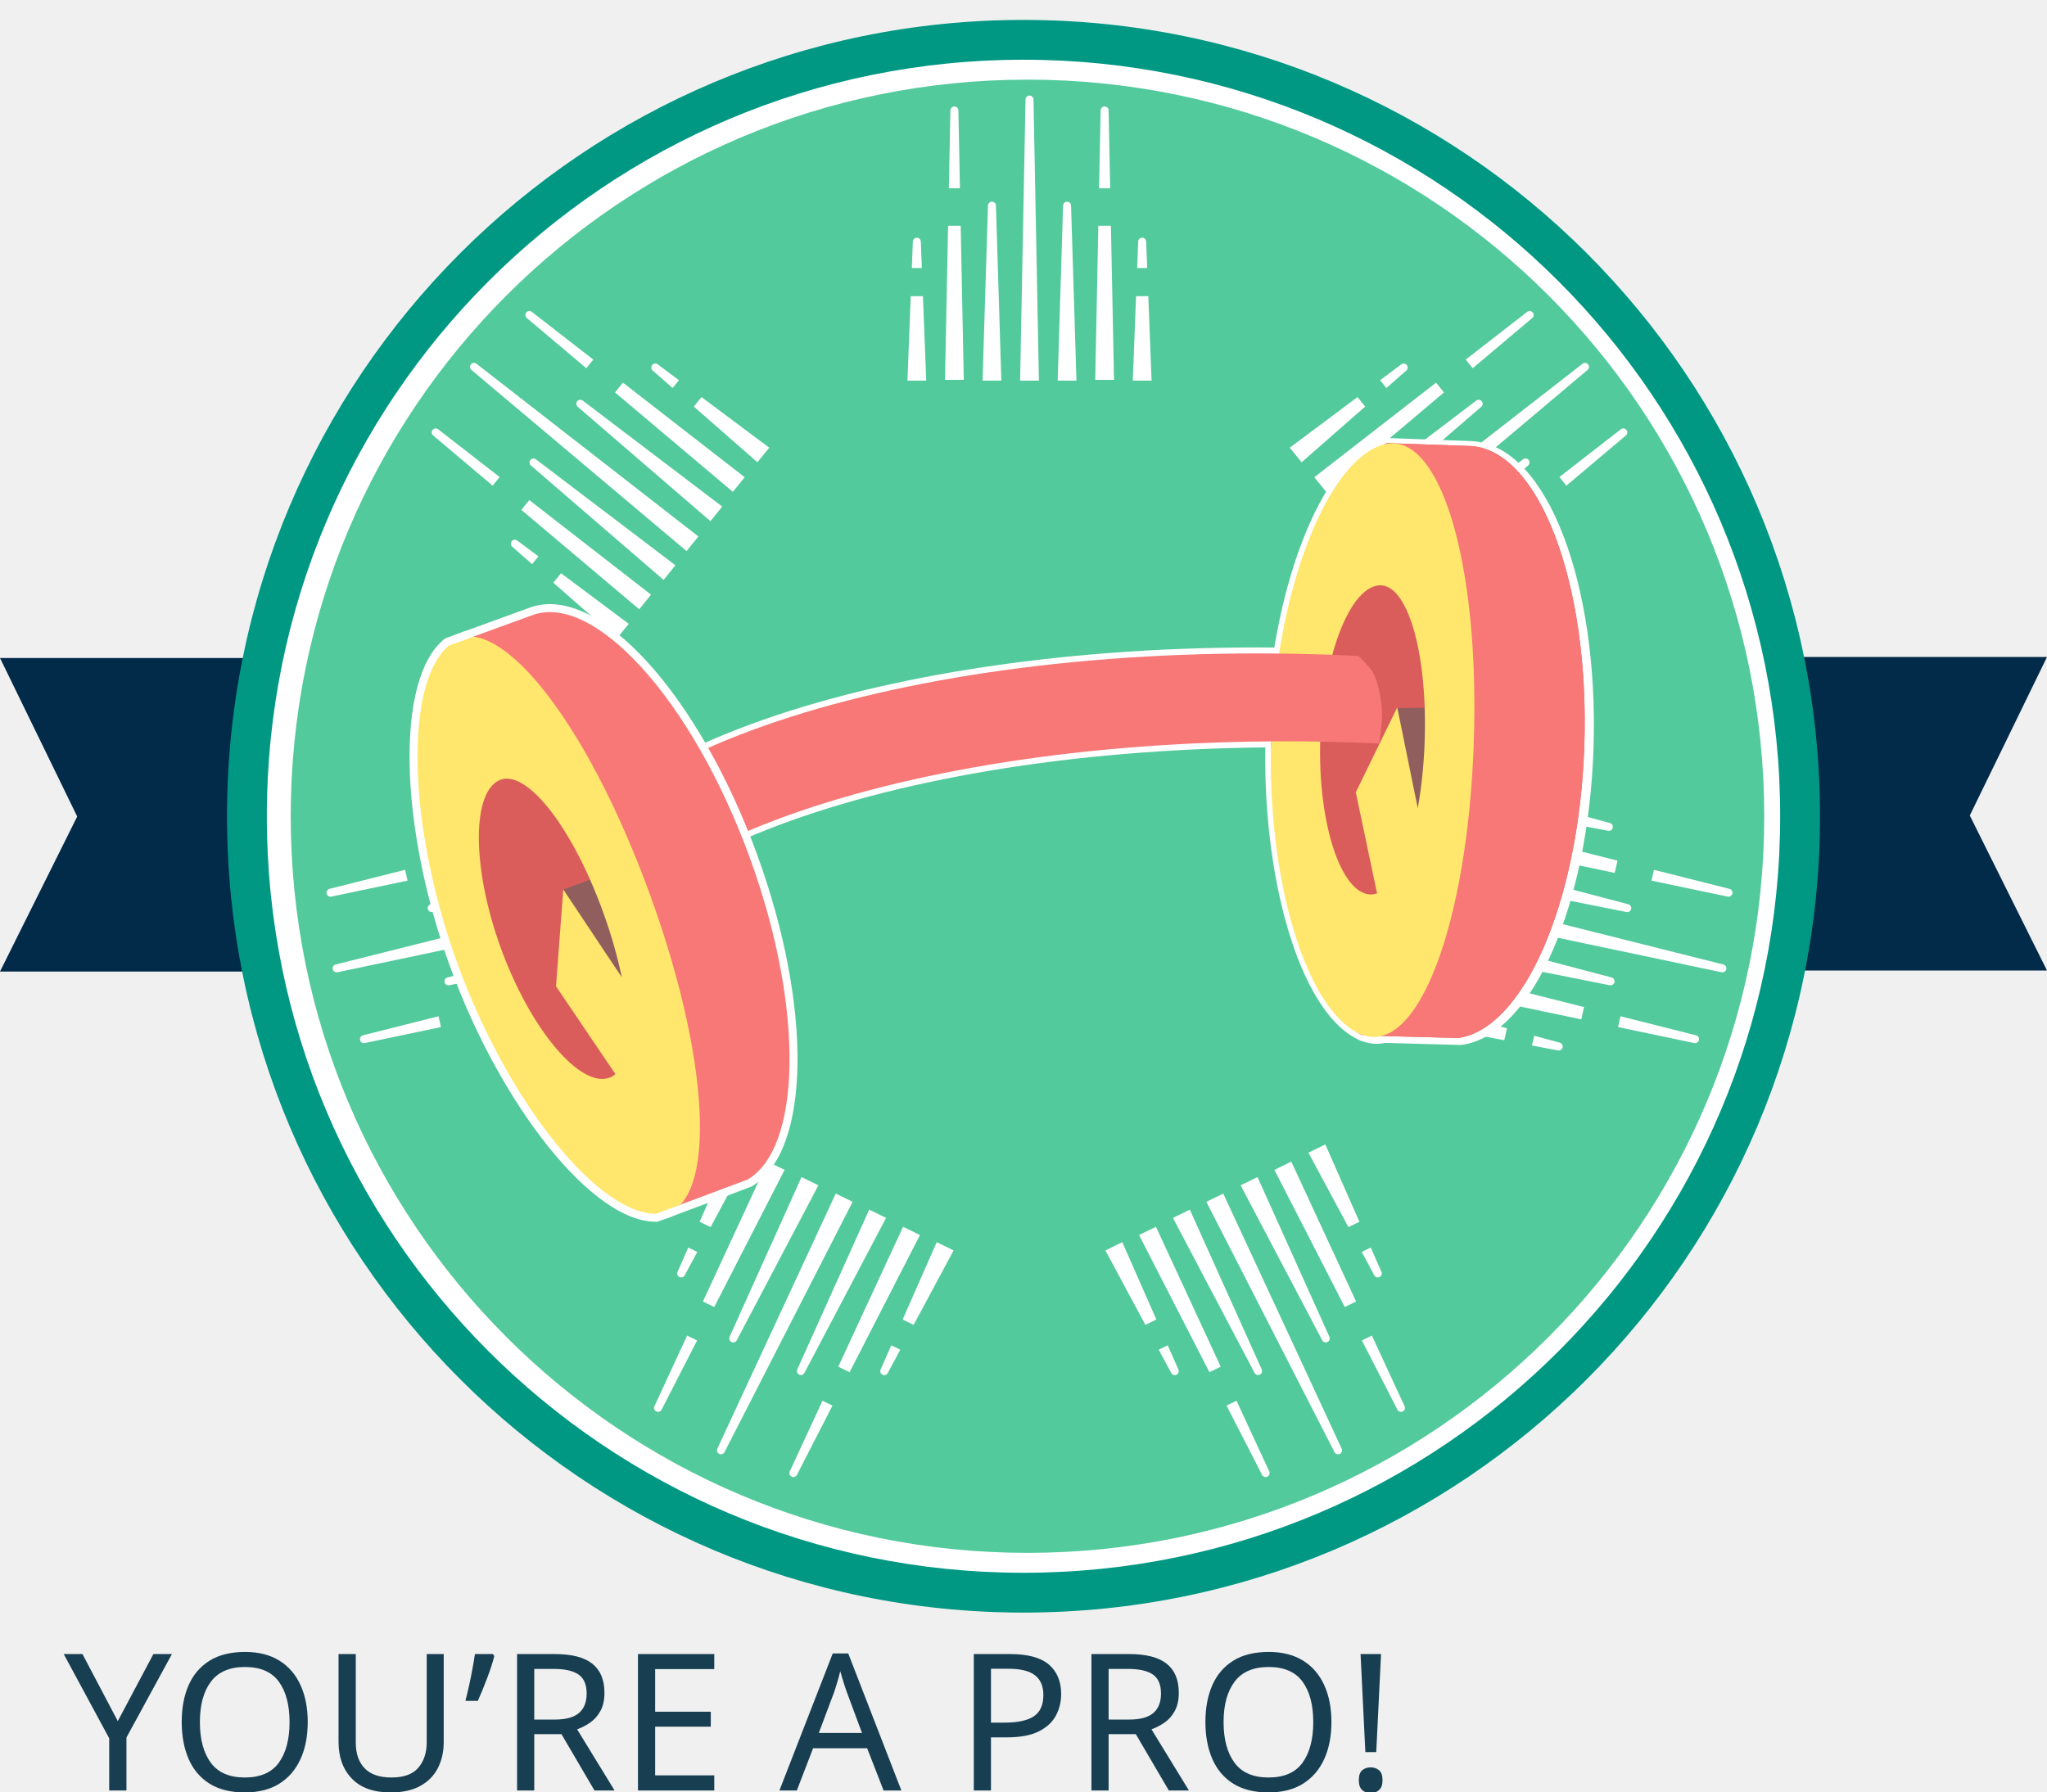
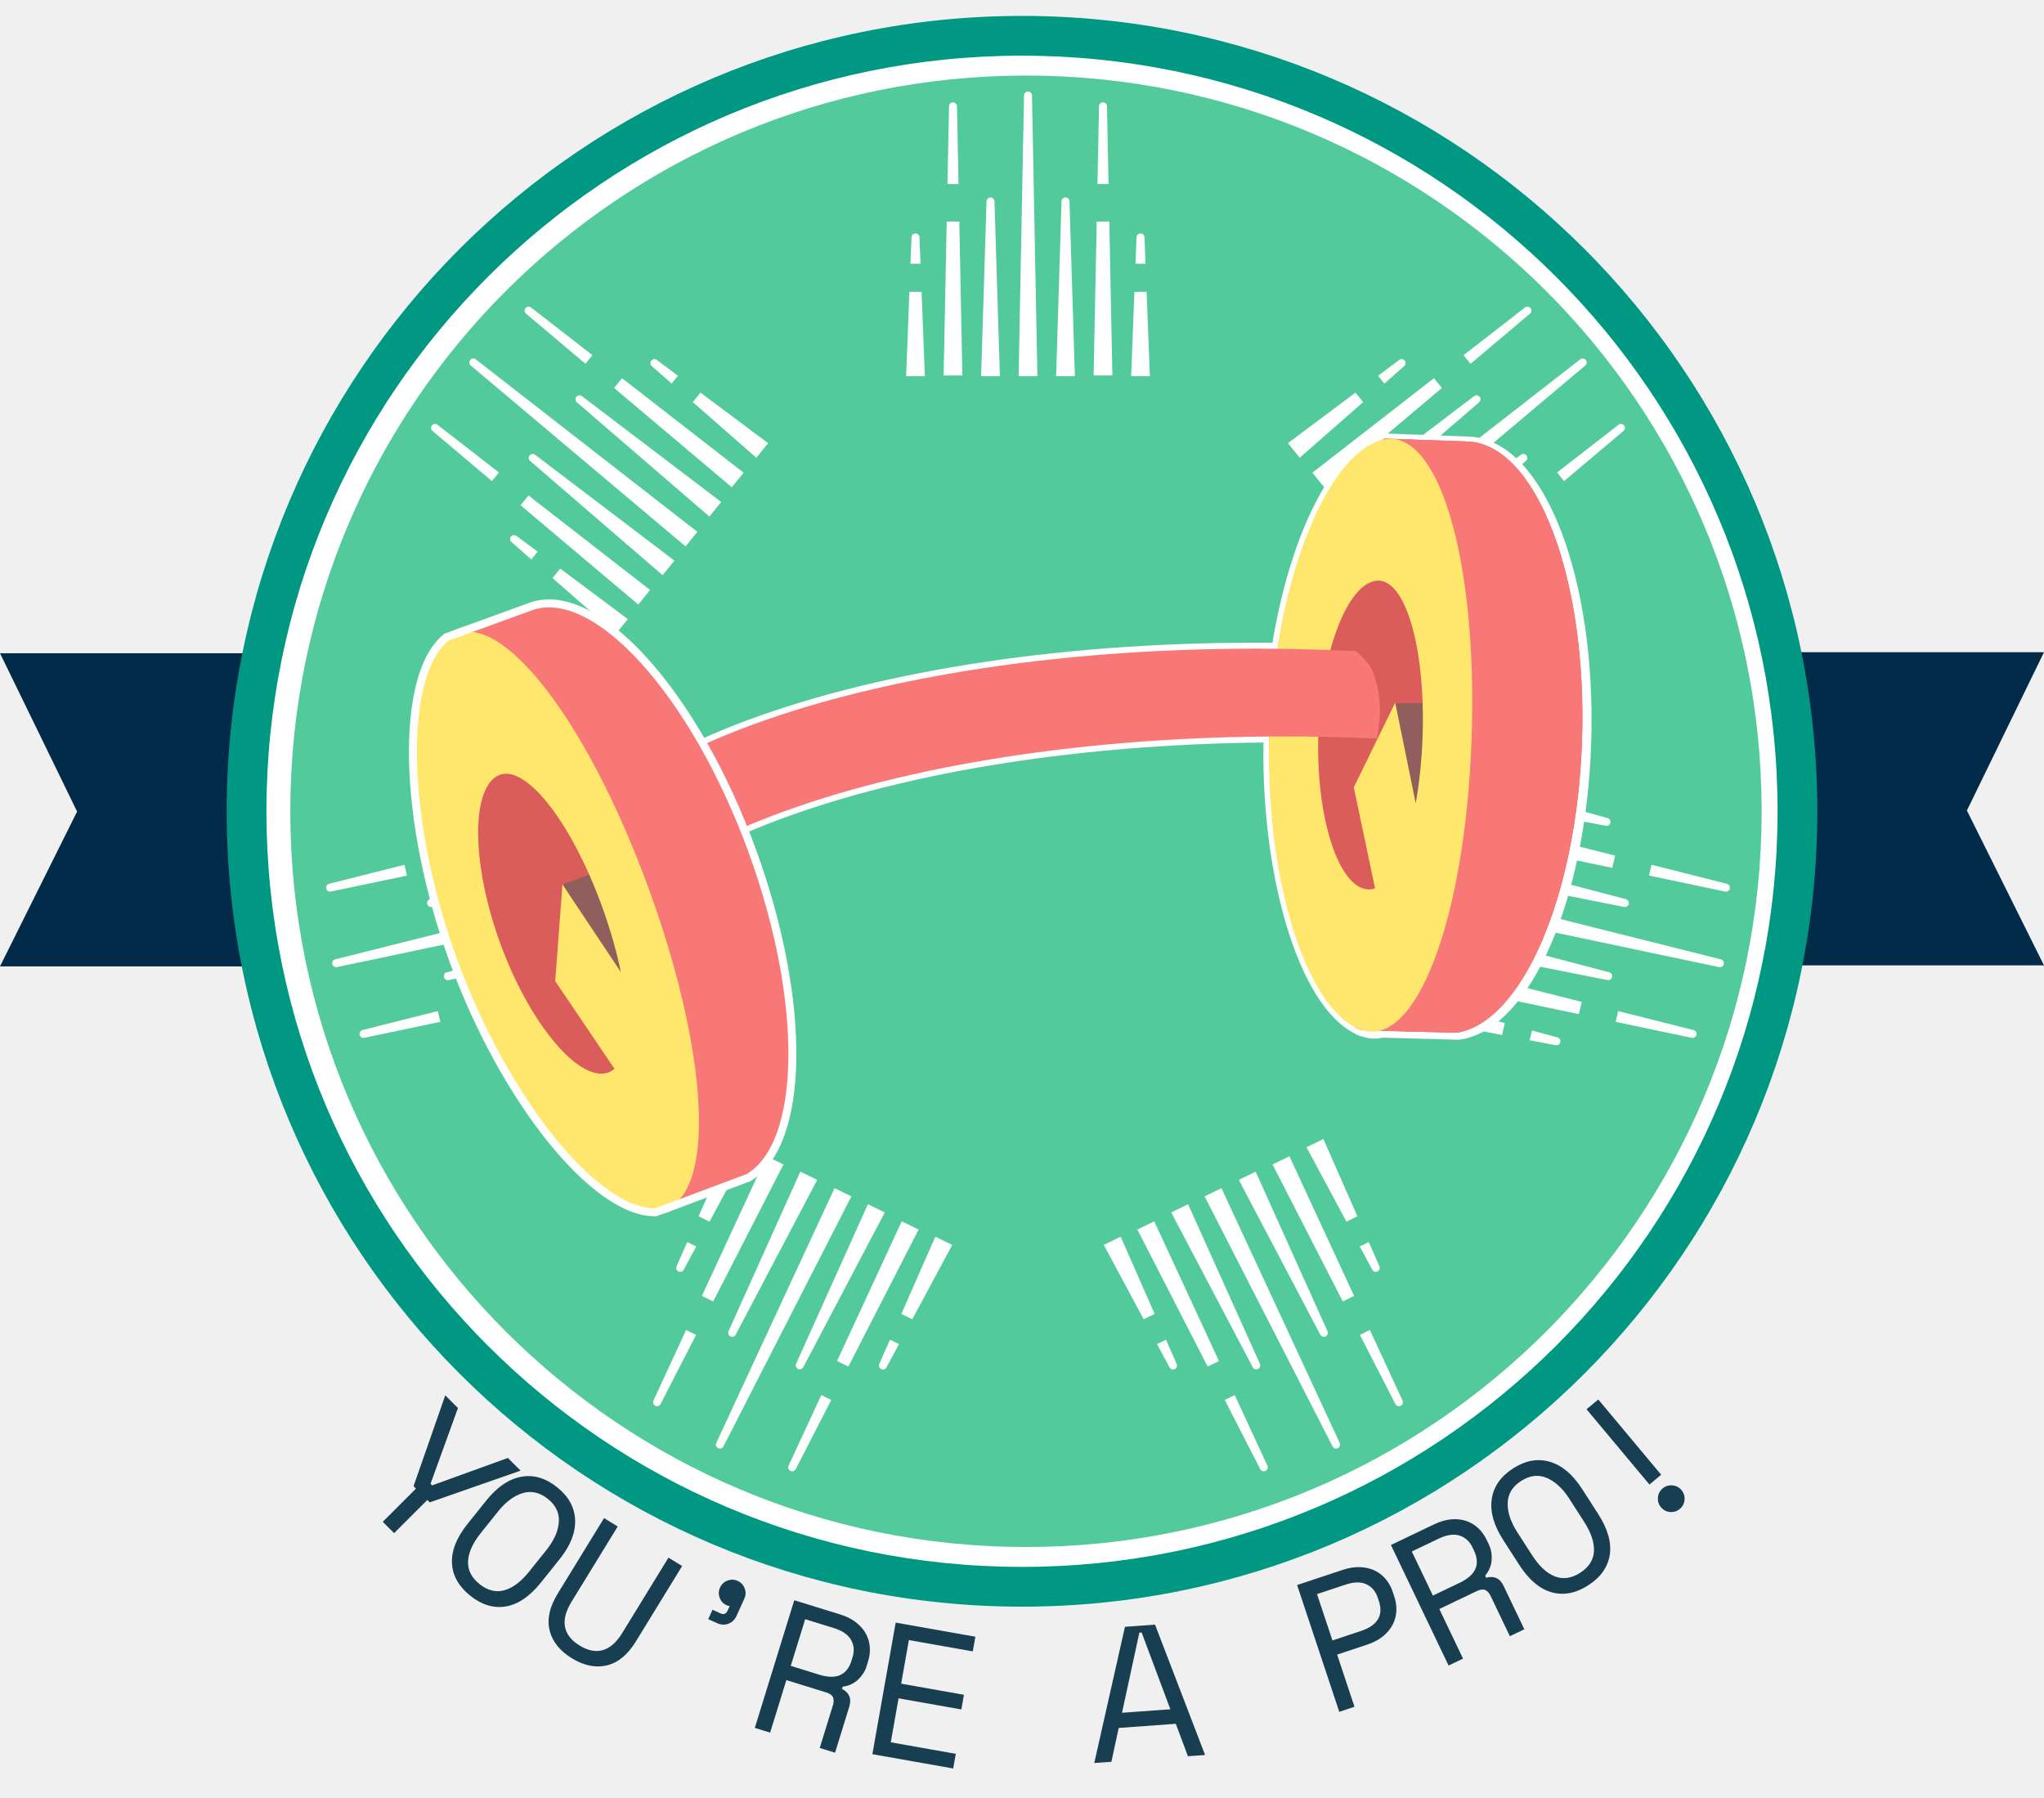
- <svg xmlns="http://www.w3.org/2000/svg" xmlns:xlink="http://www.w3.org/1999/xlink" width="514px" height="450px" viewBox="0 0 514 450" version="1.1">
+ <svg xmlns="http://www.w3.org/2000/svg" xmlns:xlink="http://www.w3.org/1999/xlink" width="514px" height="452px" viewBox="0 0 514 452" version="1.1">
  <defs>
    <circle id="path-1" cx="376" cy="384" r="185" />
    <path d="M28.298,0 L48.693,0 L48.693,0 C66.023,0 80.071,34.45 80.071,76.946 C80.071,117.489 67.284,150.709 51.06,153.676 L28.298,153.892" id="path-3" />
  </defs>
  <g id="badges" stroke="none" stroke-width="1" fill="none" fill-rule="evenodd">
-     <g id="Next-stop,-the-moon" transform="translate(-118, -179)">
-       <g id="text_on-path" transform="translate(35, 44)">
-         <circle id="Oval" fill-opacity="0" fill="#7EC595" transform="translate(340, 340) rotate(46) translate(-340, -340) " cx="340" cy="340" r="240" />
-         <text id="YOU’RE-A-PRO!" font-family="SpaceMono-Regular, Space Mono" font-size="48" font-weight="normal" line-spacing="65" letter-spacing="0.5" fill="#183E51">
-           <tspan x="99" y="584.68">YOU’RE A PRO!</tspan>
-         </text>
+     <g id="Next-stop,-the-moon" transform="translate(-118, -180)">
+       <g id="text_on-path" transform="translate(375, 384) rotate(45) translate(-375, -384) translate(35, 44)">
+         <circle id="Oval" fill-opacity="0" fill="#FFFFFF" transform="translate(340, 340) rotate(-223) translate(-340, -340) " cx="340" cy="340" r="240" />
+         <path d="M352.672,568.192 L351.808,568.192 L341.296,546.4 L345.808,546.4 L354.4,564.736 L354.976,564.736 L363.568,546.4 L368.08,546.4 L357.568,568.192 L356.704,568.192 L356.704,580 L352.672,580 L352.672,568.192 Z M367.29,557.797 C366.812,553.471 367.474,550.001 369.278,547.387 C371.081,544.773 373.828,543.262 377.517,542.854 C381.207,542.446 384.217,543.32 386.548,545.477 C388.88,547.633 390.285,550.874 390.763,555.2 L391.586,562.643 C392.079,567.096 391.42,570.597 389.61,573.148 C387.799,575.698 385.049,577.178 381.36,577.586 C377.67,577.994 374.663,577.152 372.339,575.058 C370.015,572.965 368.606,569.692 368.114,565.239 L367.29,557.797 Z M380.948,573.865 C383.524,573.58 385.359,572.483 386.452,570.575 C387.544,568.668 387.91,566.076 387.547,562.8 L386.787,555.93 C386.449,552.876 385.533,550.483 384.037,548.749 C382.541,547.015 380.505,546.29 377.929,546.575 C375.353,546.86 373.524,548.012 372.444,550.031 C371.363,552.05 370.992,554.586 371.33,557.64 L372.09,564.51 C372.452,567.786 373.375,570.235 374.858,571.858 C376.342,573.481 378.372,574.15 380.948,573.865 Z M395.28,539.054 L400.467,560.714 C401.1,563.359 402.194,565.211 403.747,566.27 C405.301,567.33 407.275,567.572 409.672,566.999 C412.068,566.425 413.719,565.314 414.624,563.666 C415.529,562.017 415.664,559.871 415.031,557.226 L409.844,535.566 L413.765,534.627 L418.952,556.287 C419.861,560.083 419.559,563.216 418.044,565.685 C416.529,568.153 414.029,569.805 410.544,570.64 C407.058,571.474 404.081,571.134 401.613,569.62 C399.144,568.105 397.455,565.449 396.546,561.653 L391.358,539.993 L395.28,539.054 Z M424.334,531.73 C424.007,530.861 424.034,530.004 424.417,529.159 C424.799,528.314 425.424,527.728 426.293,527.4 C427.161,527.073 428.018,527.101 428.863,527.483 C429.708,527.866 430.295,528.491 430.622,529.359 L432.281,533.761 C432.665,534.779 432.659,535.739 432.264,536.64 C431.868,537.542 431.161,538.184 430.143,538.568 L427.853,539.431 L426.938,537.006 L429.049,536.21 C429.858,535.906 430.093,535.304 429.754,534.406 L429.331,533.283 C429.125,533.463 428.888,533.604 428.618,533.705 C427.78,534.021 426.938,533.988 426.093,533.606 C425.247,533.223 424.661,532.598 424.334,531.73 Z M474.145,540.631 L470.579,542.513 L465.337,532.58 C464.949,531.844 464.48,531.368 463.932,531.151 C463.383,530.934 462.684,531.049 461.835,531.497 L452.581,536.381 L459.033,548.607 L455.467,550.489 L439.785,520.773 L450.397,515.172 C451.926,514.366 453.371,513.883 454.735,513.724 C456.098,513.566 457.349,513.656 458.488,513.996 C459.626,514.336 460.644,514.894 461.541,515.668 C462.438,516.443 463.171,517.368 463.738,518.444 L464.411,519.717 C464.993,520.821 465.271,522.085 465.245,523.51 C465.219,524.935 464.726,526.281 463.767,527.547 L464.035,528.056 C464.959,527.75 465.803,527.738 466.568,528.022 C467.333,528.306 467.977,528.943 468.5,529.934 L474.145,540.631 Z M450.833,533.07 L457.455,529.575 C459.465,528.515 460.73,527.295 461.251,525.917 C461.772,524.538 461.591,523.014 460.71,521.344 L460.307,520.58 C459.515,519.08 458.389,518.128 456.927,517.724 C455.465,517.319 453.73,517.647 451.72,518.708 L445.098,522.203 L450.833,533.07 Z M461.795,506.716 L478.475,495.055 L480.62,498.124 L467.244,507.474 L473.625,516.601 L486.764,507.416 L488.909,510.484 L475.77,519.67 L482.205,528.875 L495.817,519.36 L497.962,522.428 L481.046,534.254 L461.795,506.716 Z M529.601,474.899 L520.182,485.79 L524.897,493.105 L522.072,496.373 L503.314,466.697 L508.275,460.961 L540.346,475.243 L537.52,478.51 L529.601,474.899 Z M506.913,465.177 L518.072,482.506 L526.047,473.285 L507.29,464.741 L506.913,465.177 Z M545.983,433.911 L558.343,440.103 L556.537,443.708 L526.496,428.658 L531.871,417.929 C532.645,416.384 533.54,415.15 534.557,414.228 C535.574,413.306 536.644,412.652 537.768,412.266 C538.891,411.881 540.043,411.742 541.224,411.85 C542.404,411.959 543.538,412.285 544.626,412.83 L545.913,413.475 C547,414.02 547.948,414.736 548.756,415.624 C549.563,416.512 550.153,417.532 550.524,418.684 C550.895,419.836 551.016,421.096 550.886,422.462 C550.756,423.829 550.312,425.27 549.552,426.787 L545.983,433.911 Z M542.635,432.234 L545.989,425.539 C547.996,421.533 547.283,418.671 543.85,416.951 L543.077,416.564 C541.561,415.804 540.09,415.685 538.666,416.206 C537.242,416.727 536.021,418.004 535.003,420.035 L531.649,426.73 L542.635,432.234 Z M574.77,396.121 L573.428,399.924 L562.836,396.186 C562.052,395.909 561.384,395.877 560.834,396.09 C560.284,396.303 559.849,396.862 559.529,397.768 L556.047,407.635 L569.083,412.236 L567.742,416.038 L536.057,404.857 L540.05,393.541 C540.625,391.911 541.359,390.575 542.253,389.533 C543.146,388.491 544.127,387.709 545.193,387.186 C546.26,386.663 547.386,386.382 548.571,386.342 C549.756,386.302 550.921,386.484 552.068,386.889 L553.426,387.368 C554.603,387.783 555.665,388.523 556.613,389.587 C557.561,390.651 558.113,391.974 558.267,393.556 L558.81,393.747 C559.281,392.895 559.893,392.314 560.647,392.003 C561.402,391.693 562.307,391.724 563.363,392.096 L574.77,396.121 Z M552.517,406.39 L555.008,399.328 C555.764,397.186 555.866,395.432 555.313,394.066 C554.76,392.7 553.593,391.703 551.813,391.075 L550.998,390.787 C549.399,390.223 547.925,390.288 546.577,390.983 C545.229,391.678 544.177,393.097 543.421,395.239 L540.929,402.301 L552.517,406.39 Z M555.071,383.982 C550.818,383.058 547.74,381.326 545.836,378.784 C543.932,376.242 543.373,373.158 544.161,369.53 C544.948,365.903 546.735,363.327 549.522,361.804 C552.309,360.28 555.828,359.98 560.081,360.903 L567.399,362.492 C571.777,363.442 574.887,365.182 576.728,367.71 C578.57,370.238 579.097,373.316 578.309,376.943 C577.522,380.571 575.766,383.153 573.042,384.69 C570.318,386.227 566.767,386.521 562.389,385.57 L555.071,383.982 Z M574.651,376.149 C575.2,373.616 574.745,371.528 573.284,369.885 C571.824,368.241 569.483,367.07 566.262,366.371 L559.507,364.905 C556.505,364.253 553.944,364.36 551.824,365.226 C549.704,366.092 548.369,367.791 547.82,370.324 C547.27,372.857 547.78,374.957 549.35,376.624 C550.92,378.291 553.206,379.451 556.208,380.103 L562.963,381.569 C566.184,382.268 568.799,382.173 570.81,381.283 C572.82,380.393 574.101,378.682 574.651,376.149 Z M577.368,350.128 C576.444,350.045 575.684,349.648 575.089,348.936 C574.494,348.224 574.238,347.406 574.321,346.482 C574.403,345.557 574.801,344.798 575.512,344.203 C576.224,343.608 577.042,343.352 577.967,343.434 C578.891,343.517 579.651,343.914 580.246,344.626 C580.841,345.338 581.097,346.156 581.014,347.08 C580.931,348.004 580.534,348.764 579.822,349.359 C579.111,349.954 578.293,350.21 577.368,350.128 Z M547.049,342.116 L571.623,344.313 L571.281,348.138 L546.707,345.94 L547.049,342.116 Z" id="YOU’RE-A-PRO!" fill="#183E51" />
      </g>
      <path d="M379.679,422.745 L632,422.745 L612.613,383.811 L632,344 L373.388,344 L373.378,344.255 L118,344.255 L137.387,384.066 L118,423 L379.689,423 L379.679,422.745 Z" id="Combined-Shape" fill="#022A49" />
      <circle id="Oval" fill="#009883" cx="375" cy="384" r="200" />
      <circle id="Oval" fill="#FFFFFF" cx="375" cy="384" r="190" />
      <mask id="mask-2" fill="white">
        <use xlink:href="#path-1" />
      </mask>
      <use id="Mask" fill="#53CA9C" xlink:href="#path-1" />
      <path d="M243.455,298.807 L241.703,300.97 L226.761,288.365 L226.761,288.365 C226.338,288.009 226.285,287.378 226.641,286.956 C226.987,286.546 227.595,286.482 228.019,286.811 L228.019,286.811 L243.455,298.807 Z M250.903,304.595 L281.472,328.35 L278.505,332.014 L248.913,307.052 L250.903,304.595 Z M228.106,434.234 L209.15,439.013 L209.15,439.013 C208.629,439.144 208.305,439.663 208.416,440.188 C208.529,440.728 209.059,441.075 209.6,440.961 L209.6,440.961 L228.732,436.947 L228.106,434.234 Z M237.253,431.928 L274.792,422.465 L275.852,427.059 L237.964,435.009 L237.253,431.928 Z M324.528,530.798 L327.03,532.018 L318.109,549.414 L318.109,549.414 C317.857,549.905 317.254,550.099 316.763,549.847 C316.285,549.602 316.086,549.024 316.312,548.537 L316.312,548.537 L324.528,530.798 Z M328.492,522.238 L344.761,487.11 L348.999,489.177 L331.334,523.625 L328.492,522.238 Z M459.974,515.65 L468.895,533.046 L468.895,533.046 C469.14,533.523 469.718,533.722 470.205,533.497 C470.706,533.265 470.924,532.67 470.692,532.169 L462.477,514.43 L459.974,515.65 Z M455.67,507.257 L438.005,472.809 L442.243,470.742 L458.512,505.871 L455.67,507.257 Z M532.679,400.169 L533.305,397.456 L552.261,402.235 L552.261,402.235 C552.797,402.37 553.121,402.914 552.986,403.449 C552.855,403.969 552.337,404.294 551.811,404.183 L551.811,404.183 L532.679,400.169 Z M523.447,398.231 L485.559,390.281 L486.619,385.687 L524.158,395.15 L523.447,398.231 Z M487.794,271.477 L486.042,269.313 L501.478,257.318 L501.478,257.318 C501.914,256.979 502.542,257.058 502.881,257.494 C503.211,257.917 503.147,258.526 502.737,258.872 L502.737,258.872 L487.794,271.477 Z M480.584,277.559 L450.992,302.521 L448.025,298.856 L478.594,275.101 L480.584,277.559 Z M266.975,269.313 L265.223,271.477 L250.28,258.872 L250.28,258.872 C249.858,258.516 249.805,257.885 250.161,257.463 C250.507,257.052 251.115,256.988 251.539,257.318 L251.539,257.318 L266.975,269.313 Z M274.423,275.101 L304.992,298.856 L302.025,302.521 L272.433,277.559 L274.423,275.101 Z M219.712,397.456 L220.338,400.169 L201.206,404.183 L201.206,404.183 C200.665,404.297 200.135,403.95 200.021,403.41 C199.911,402.885 200.235,402.366 200.756,402.235 L200.756,402.235 L219.712,397.456 Z M228.859,395.15 L266.398,385.687 L267.458,390.281 L229.57,398.231 L228.859,395.15 Z M290.54,514.43 L282.325,532.169 L282.325,532.169 C282.099,532.656 282.298,533.234 282.776,533.479 C283.267,533.731 283.87,533.537 284.122,533.046 L284.122,533.046 L293.043,515.65 L290.54,514.43 Z M294.505,505.871 L310.774,470.742 L315.012,472.809 L297.347,507.257 L294.505,505.871 Z M425.987,532.018 L428.489,530.798 L436.705,548.537 L436.705,548.537 C436.937,549.038 436.719,549.633 436.218,549.865 C435.731,550.09 435.153,549.891 434.908,549.414 L434.908,549.414 L425.987,532.018 Z M421.683,523.625 L404.018,489.177 L408.256,487.11 L424.525,522.238 L421.683,523.625 Z M524.285,436.947 L543.417,440.961 L543.417,440.961 C543.943,441.071 544.461,440.747 544.592,440.227 C544.727,439.691 544.403,439.148 543.867,439.013 L543.867,439.013 L524.911,434.234 L524.285,436.947 Z M515.053,435.009 L477.165,427.059 L478.225,422.465 L515.764,431.928 L515.053,435.009 Z M511.314,300.97 L509.562,298.807 L524.998,286.811 L524.998,286.811 C525.434,286.472 526.062,286.551 526.401,286.987 C526.731,287.411 526.667,288.019 526.256,288.365 L526.256,288.365 L511.314,300.97 Z M504.104,307.052 L474.512,332.014 L471.545,328.35 L502.114,304.595 L504.104,307.052 Z M253.199,318.73 L251.616,320.685 L246.612,316.3 L246.612,316.3 C246.196,315.936 246.155,315.304 246.519,314.888 C246.863,314.496 247.451,314.434 247.869,314.746 L247.869,314.746 L253.199,318.73 Z M258.869,322.967 L275.871,335.673 L272.903,339.338 L256.94,325.35 L258.869,322.967 Z M249.777,439.121 L243.357,440.868 L243.357,440.868 C242.853,441.005 242.54,441.507 242.637,442.02 C242.741,442.563 243.264,442.919 243.807,442.815 L243.807,442.815 L250.343,441.572 L249.777,439.121 Z M256.608,437.261 L277.087,431.687 L278.148,436.281 L257.297,440.249 L256.608,437.261 Z M341.801,516.873 L344.063,517.976 L340.915,523.839 L340.915,523.839 C340.654,524.326 340.048,524.508 339.561,524.247 C339.101,524 338.909,523.441 339.119,522.963 L339.119,522.963 L341.801,516.873 Z M344.655,510.396 L353.211,490.972 L357.449,493.039 L347.41,511.74 L344.655,510.396 Z M459.935,493.425 L463.082,499.287 L463.082,499.287 C463.329,499.747 463.889,499.94 464.366,499.73 C464.872,499.507 465.101,498.917 464.879,498.411 L462.196,492.322 L459.935,493.425 Z M456.587,487.188 L446.549,468.487 L450.787,466.42 L459.343,485.844 L456.587,487.188 Z M515.265,386.405 L515.831,383.954 L522.251,385.701 L522.251,385.701 C522.784,385.846 523.098,386.396 522.953,386.929 C522.816,387.433 522.314,387.746 521.801,387.649 L521.801,387.649 L515.265,386.405 Z M508.311,385.082 L487.461,381.114 L488.521,376.52 L509.001,382.094 L508.311,385.082 Z M466.121,276.444 L464.538,274.489 L469.868,270.506 L469.868,270.506 C470.31,270.175 470.937,270.266 471.267,270.708 C471.58,271.127 471.518,271.715 471.125,272.059 L466.121,276.444 Z M460.797,281.109 L444.834,295.097 L441.867,291.433 L458.868,278.727 L460.797,281.109 Z M288.479,274.489 L286.896,276.444 L281.892,272.059 L281.892,272.059 C281.476,271.695 281.435,271.063 281.799,270.648 C282.143,270.255 282.731,270.193 283.149,270.506 L283.149,270.506 L288.479,274.489 Z M294.149,278.727 L311.15,291.433 L308.183,295.097 L292.22,281.109 L294.149,278.727 Z M237.186,383.954 L237.752,386.405 L231.215,387.649 L231.215,387.649 C230.673,387.752 230.149,387.396 230.046,386.853 C229.949,386.34 230.262,385.838 230.766,385.701 L230.766,385.701 L237.186,383.954 Z M244.016,382.094 L264.496,376.52 L265.556,381.114 L244.706,385.082 L244.016,382.094 Z M290.821,492.322 L288.138,498.411 L288.138,498.411 C287.928,498.889 288.121,499.449 288.581,499.695 C289.067,499.957 289.673,499.774 289.935,499.287 L289.935,499.287 L293.082,493.425 L290.821,492.322 Z M293.674,485.844 L302.23,466.42 L306.468,468.487 L296.43,487.188 L293.674,485.844 Z M408.954,517.976 L411.215,516.873 L413.898,522.963 L413.898,522.963 C414.12,523.468 413.891,524.059 413.386,524.281 C412.908,524.492 412.349,524.299 412.102,523.839 L412.102,523.839 L408.954,517.976 Z M405.606,511.74 L395.568,493.039 L399.806,490.972 L408.362,510.396 L405.606,511.74 Z M502.674,441.572 L509.21,442.815 L509.21,442.815 C509.723,442.913 510.225,442.6 510.362,442.096 C510.507,441.563 510.193,441.013 509.66,440.868 L503.239,439.121 L502.674,441.572 Z M495.72,440.249 L474.869,436.281 L475.93,431.687 L496.409,437.261 L495.72,440.249 Z M501.401,320.685 L499.818,318.73 L505.147,314.746 L505.147,314.746 C505.59,314.416 506.216,314.506 506.547,314.949 C506.86,315.367 506.798,315.955 506.405,316.3 L506.405,316.3 L501.401,320.685 Z M496.077,325.35 L480.114,339.338 L477.146,335.673 L494.148,322.967 L496.077,325.35 Z M359.039,226.269 L358.647,206.723 C358.636,206.187 358.204,205.754 357.667,205.744 C357.115,205.733 356.658,206.171 356.647,206.723 L356.647,206.723 L356.255,226.269 L359.039,226.269 Z M359.228,235.7 L360.005,274.405 L355.289,274.405 L356.066,235.7 L359.228,235.7 Z M396.762,226.269 L396.37,206.723 L396.37,206.723 C396.359,206.187 395.927,205.754 395.39,205.744 C394.838,205.733 394.381,206.171 394.37,206.723 L394.37,206.723 L393.978,226.269 L396.762,226.269 Z M396.951,235.7 L397.728,274.405 L393.012,274.405 L393.789,235.7 L396.951,235.7 Z M349.474,246.31 L349.216,239.661 L349.216,239.661 C349.195,239.139 348.777,238.721 348.255,238.701 C347.703,238.679 347.239,239.109 347.217,239.661 L347.217,239.661 L346.958,246.31 L349.474,246.31 Z M349.749,253.383 L350.574,274.591 L345.859,274.591 L346.683,253.383 L349.749,253.383 Z M406.058,246.31 L405.8,239.661 L405.8,239.661 C405.78,239.139 405.361,238.721 404.84,238.701 C404.288,238.679 403.823,239.109 403.801,239.661 L403.801,239.661 L403.543,246.31 L406.058,246.31 Z M406.334,253.383 L407.158,274.591 L402.443,274.591 L403.268,253.383 L406.334,253.383 Z M377.508,203.981 L378.866,274.591 L374.151,274.591 L375.509,203.981 L375.509,203.981 C375.519,203.429 375.976,202.99 376.528,203 C377.065,203.011 377.498,203.444 377.508,203.981 L377.508,203.981 Z M386.939,230.622 L388.297,274.591 L383.582,274.591 L384.94,230.622 L384.94,230.622 C384.957,230.07 385.418,229.636 385.97,229.653 C386.498,229.669 386.922,230.094 386.939,230.622 L386.939,230.622 Z M368.077,230.622 L369.435,274.591 L364.72,274.591 L366.078,230.622 L366.078,230.622 C366.095,230.07 366.557,229.636 367.109,229.653 C367.637,229.669 368.061,230.094 368.077,230.622 L368.077,230.622 Z M516.639,271.906 L462.619,317.398 L459.651,313.734 L515.381,270.352 L515.381,270.352 C515.816,270.013 516.445,270.091 516.784,270.527 C517.114,270.951 517.05,271.56 516.639,271.906 L516.639,271.906 Z M550.288,423.184 L481.182,408.623 L482.242,404.028 L550.738,421.235 L550.738,421.235 C551.273,421.37 551.599,421.913 551.464,422.449 C551.333,422.97 550.814,423.294 550.288,423.184 L550.288,423.184 Z M453.093,543.7 L420.919,480.831 L425.157,478.764 L454.89,542.823 L454.89,542.823 C455.123,543.324 454.905,543.919 454.404,544.151 C453.917,544.378 453.338,544.178 453.093,543.7 L453.093,543.7 Z M298.127,542.823 L327.86,478.764 L332.098,480.831 L299.924,543.7 L299.924,543.7 C299.672,544.192 299.07,544.386 298.578,544.135 C298.1,543.89 297.9,543.311 298.127,542.823 L298.127,542.823 Z M202.279,421.235 L270.775,404.028 L271.835,408.623 L202.729,423.184 L202.729,423.184 C202.189,423.297 201.658,422.952 201.544,422.411 C201.433,421.885 201.758,421.366 202.279,421.235 L202.279,421.235 Z M237.636,270.352 L293.366,313.734 L290.398,317.398 L236.378,271.906 L236.378,271.906 C235.956,271.55 235.902,270.92 236.257,270.497 C236.603,270.086 237.212,270.022 237.636,270.352 L237.636,270.352 Z M501.707,295.91 L468.391,324.637 L465.423,320.972 L500.449,294.357 L500.449,294.357 C500.889,294.023 501.516,294.108 501.85,294.548 C502.17,294.968 502.107,295.565 501.707,295.91 L501.707,295.91 Z M522.219,426.441 L479.071,417.873 L480.131,413.279 L522.669,424.493 L522.669,424.493 C523.203,424.634 523.522,425.181 523.381,425.715 C523.246,426.226 522.737,426.544 522.219,426.441 Z M433.022,523.797 L412.526,484.872 L416.764,482.805 L434.819,522.92 C435.045,523.424 434.821,524.016 434.317,524.243 C433.836,524.46 433.268,524.264 433.022,523.797 Z M301.205,514.737 L319.259,474.621 L323.497,476.688 L303.001,515.613 L303.001,515.613 C302.744,516.102 302.139,516.289 301.651,516.032 C301.183,515.786 300.988,515.218 301.205,514.737 L301.205,514.737 Z M226.151,406.104 L268.689,394.89 L269.749,399.484 L226.601,408.052 L226.601,408.052 C226.059,408.16 225.533,407.808 225.425,407.266 C225.322,406.748 225.64,406.239 226.151,406.104 Z M264.328,279.61 L299.354,306.225 L296.386,309.89 L263.07,281.163 L263.07,281.163 C262.652,280.803 262.605,280.171 262.966,279.753 C263.311,279.353 263.907,279.29 264.328,279.61 L264.328,279.61 Z M489.947,281.163 L456.631,309.89 L453.663,306.225 L488.689,279.61 L488.689,279.61 C489.129,279.276 489.756,279.361 490.09,279.801 C490.41,280.222 490.347,280.818 489.947,281.163 Z M526.416,408.052 L483.268,399.484 L484.328,394.89 L526.866,406.104 C527.4,406.245 527.719,406.792 527.578,407.326 C527.443,407.837 526.934,408.155 526.416,408.052 L526.416,408.052 Z M450.016,515.613 L429.52,476.688 L433.758,474.621 L451.812,514.737 L451.812,514.737 C452.039,515.24 451.815,515.832 451.311,516.059 C450.829,516.276 450.262,516.08 450.016,515.613 L450.016,515.613 Z M318.198,522.92 L336.253,482.805 L340.491,484.872 L319.995,523.797 L319.995,523.797 C319.738,524.285 319.133,524.473 318.644,524.216 C318.177,523.969 317.981,523.402 318.198,522.92 Z M230.348,424.493 L272.886,413.279 L273.946,417.873 L230.798,426.441 L230.798,426.441 C230.256,426.549 229.73,426.197 229.622,425.655 C229.519,425.137 229.837,424.628 230.348,424.493 L230.348,424.493 Z M252.568,294.357 L287.594,320.972 L284.626,324.637 L251.31,295.91 L251.31,295.91 C250.892,295.55 250.845,294.918 251.206,294.5 C251.551,294.1 252.148,294.037 252.568,294.357 L252.568,294.357 Z" id="Combined-Shape" fill="#FFFFFF" mask="url(#mask-2)" />
      <g id="weight" mask="url(#mask-2)">
        <g transform="translate(386.6682, 385.993) rotate(-20) translate(-386.6682, -385.993) translate(229.1682, 289.493)">
          <path d="M225.845,75.844 C128.655,38.287 38.644,37.274 24.799,73.582 C22.346,80.016 22.449,87.19 24.82,94.849 C41.098,60.524 129.609,62.167 225.04,99.044 C229.212,100.656 233.328,102.309 237.387,104 L240,81.557 C235.358,79.602 230.638,77.696 225.845,75.844 Z" id="Combined-Shape" stroke="#FFFFFF" stroke-width="3" fill="none" />
          <path d="M231.389,180.278 C247.458,183.728 271.187,158.914 285.712,122.766 C300.937,84.877 300.286,48.884 284.258,42.373 L265.393,34.709 C265.074,34.58 264.766,34.569 264.468,34.663 C264.306,34.644 264.142,34.63 263.976,34.62 C249.274,33.733 226.552,59.882 213.151,93.074 C200.017,125.76 197.985,159.676 208.211,170.418 C208.481,170.782 208.823,171.107 209.244,171.388 C210.537,172.458 211.981,173.058 213.549,173.219 L231.389,180.278 Z" id="Combined-Shape" stroke="#FFFFFF" stroke-width="4" fill="none" />
          <g id="Group-8" stroke="none" stroke-width="1" fill="none" fill-rule="evenodd" transform="translate(248.9636, 108.1873) rotate(22) translate(-248.9636, -108.1873) translate(208.9636, 33.1873)">
-             <path d="M47.775,-9.095e-13 C65.133,-9.095e-13 79.205,33.33 79.205,74.445 C79.205,113.671 66.396,145.811 50.146,148.682 L27.345,148.891 C18.98,148.891 23.669,133.47 19.151,120.847 C14.294,107.278 0.542,95.746 0.542,74.445 C0.542,44.595 15.403,36.572 24.774,24.704 C28.31,20.226 22.589,-9.095e-13 27.345,-9.095e-13 L47.775,-9.095e-13 Z" id="Combined-Shape" fill="#DA5D5C" />
-             <path d="M47.775,-1.708e-12 C65.133,-1.708e-12 79.205,33.33 79.205,74.445 C79.205,113.671 66.396,145.811 50.146,148.682 L27.345,148.891 C18.98,148.891 35.258,138.856 30.74,126.233 C25.883,112.663 41.745,95.382 41.745,74.081 C41.745,44.231 24.702,29.469 34.073,17.601 C37.609,13.122 22.589,-1.708e-12 27.345,-1.708e-12 L47.775,-1.708e-12 Z" id="Combined-Shape" fill="#F77877" />
+             <path d="M47.775,-9.09494702e-13 C65.133,-9.09494702e-13 79.205,33.33 79.205,74.445 C79.205,113.671 66.396,145.811 50.146,148.682 L27.345,148.891 C18.98,148.891 23.669,133.47 19.151,120.847 C14.294,107.278 0.542,95.746 0.542,74.445 C0.542,44.595 15.403,36.572 24.774,24.704 C28.31,20.226 22.589,-9.09494702e-13 27.345,-9.09494702e-13 L47.775,-9.09494702e-13 Z" id="Combined-Shape" fill="#DA5D5C" />
+             <path d="M47.775,-1.7079671e-12 C65.133,-1.7079671e-12 79.205,33.33 79.205,74.445 C79.205,113.671 66.396,145.811 50.146,148.682 L27.345,148.891 C18.98,148.891 35.258,138.856 30.74,126.233 C25.883,112.663 41.745,95.382 41.745,74.081 C41.745,44.231 24.702,29.469 34.073,17.601 C37.609,13.122 22.589,-1.7079671e-12 27.345,-1.7079671e-12 L47.775,-1.7079671e-12 Z" id="Combined-Shape" fill="#F77877" />
            <polygon id="Path" fill="#915E5E" points="41.271 66 38.929 100.975 31.848 66.422" />
            <path d="M39.102,74.616 C39.102,51.897 33.233,34.522 25.992,35.807 C18.751,37.093 12.882,54.44 12.882,74.554 C12.882,94.667 18.751,112.042 25.992,113.363 C26.847,113.519 27.684,113.427 28.493,113.105 L22.262,87.92 L31.924,66.254 L37.959,91.359 C38.694,86.287 39.102,80.612 39.102,74.616 Z M25.992,148.711 C11.937,143.888 0.542,110.673 0.542,74.523 C0.542,38.372 11.937,5.21 25.992,0.453 C40.047,-4.304 51.442,28.912 51.442,74.642 C51.442,120.372 40.047,153.534 25.992,148.711 Z" id="Combined-Shape" fill="#FFE66D" />
          </g>
          <path d="M225.845,75.844 C128.655,38.287 38.644,37.274 24.799,73.582 C22.346,80.016 22.449,87.19 24.82,94.849 C41.098,60.524 129.609,62.167 225.04,99.044 C229.212,100.656 233.328,102.309 237.387,104 C238.777,101.435 239.705,99.567 240.169,98.396 C241.215,95.758 241.707,93.303 241.907,91.579 C242.05,90.358 242.369,88.301 241.924,86.264 C241.706,85.269 241.065,83.7 240,81.557 C235.358,79.602 230.638,77.696 225.845,75.844 Z" id="Combined-Shape" stroke="none" fill="#F77877" fill-rule="evenodd" />
          <g id="Group-9" stroke="none" stroke-width="1" fill="none" fill-rule="evenodd">
            <g>
              <g id="Group-8" transform="translate(1.539823, 0)" fill="#F77877">
                <path d="M47.153,0 C64.483,0 78.531,34.45 78.531,76.946 C78.531,117.489 65.744,150.709 49.52,153.676 L26.758,153.892 C20.169,153.892 19.619,141.417 15.398,132.906 C8.519,119.036 0,103.283 0,76.946 C0,49.639 9.557,30.756 16.938,17.099 C21.044,9.502 20.564,0 26.758,0 L47.153,0 Z" id="Combined-Shape" />
              </g>
              <ellipse id="Oval-5" fill="#DA5D5C" cx="27.717" cy="80.055" rx="16.938" ry="50.52" />
              <polygon id="Path" fill="#915E5E" points="41.607 68.396 39.265 103.372 32.336 68.396" />
              <g id="Logo-dark" fill="#FFE66D">
                <path d="M39.789,76.971 C39.789,53.673 33.695,35.856 26.177,37.174 C18.659,38.493 12.565,56.282 12.565,76.907 C12.565,97.533 18.659,115.351 26.177,116.705 C27.065,116.865 27.933,116.77 28.774,116.441 L22.304,90.614 L32.336,68.396 L38.601,94.141 C39.365,88.939 39.789,83.12 39.789,76.971 Z M26.177,153.411 C11.72,148.436 0,114.171 0,76.878 C0,39.585 11.72,5.375 26.177,0.468 C40.634,-4.44 52.354,29.825 52.354,77.001 C52.354,124.176 40.634,158.386 26.177,153.411 Z" id="Combined-Shape" />
              </g>
            </g>
            <g id="outline" stroke="#FFFFFF">
              <g id="Combined-Shape">
                <use stroke-width="1" xlink:href="#path-3" />
                <use stroke-width="2" xlink:href="#path-3" />
              </g>
-               <path d="M30.027,153.892 L26.177,153.892 C11.72,148.916 0,114.171 0,76.878 C0,39.585 11.72,4.907 26.177,-2.6e-15 L31.566,-2.6e-15" id="Path" stroke-width="2" />
+               <path d="M30.027,153.892 L26.177,153.892 C11.72,148.916 0,114.171 0,76.878 C0,39.585 11.72,4.907 26.177,-2.60902411e-15 L31.566,-2.60902411e-15" id="Path" stroke-width="2" />
            </g>
          </g>
        </g>
      </g>
    </g>
  </g>
</svg>
